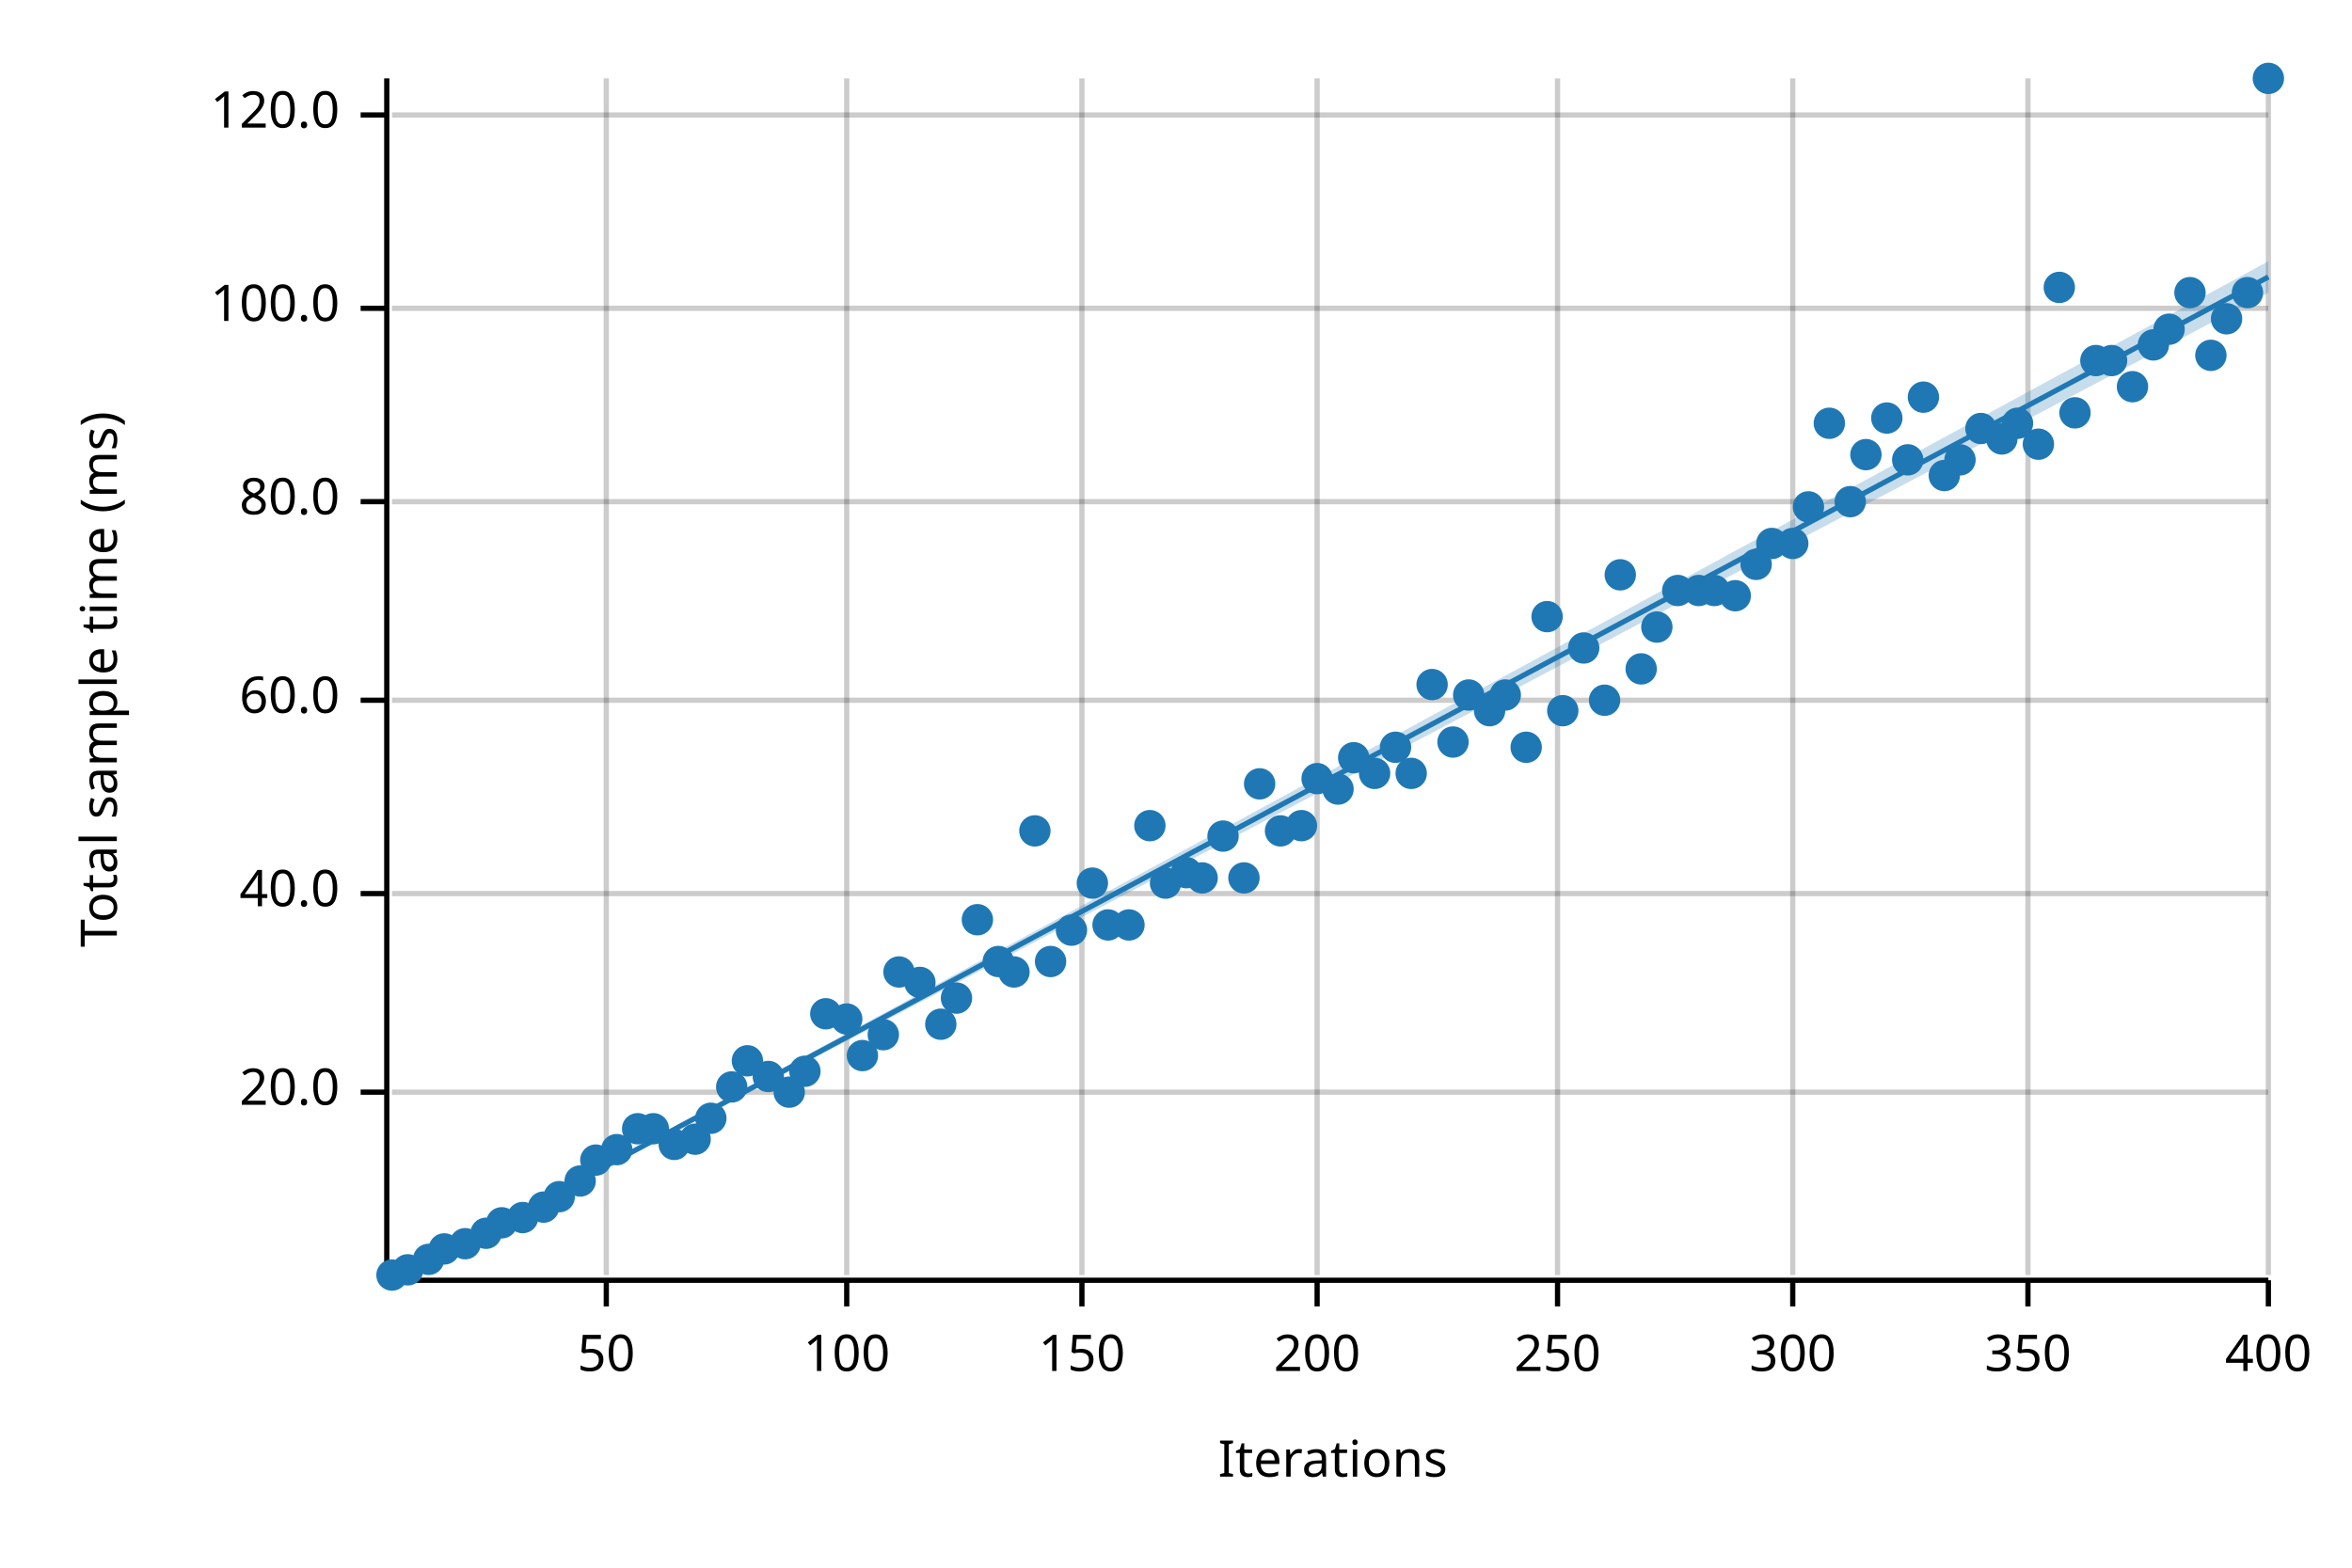
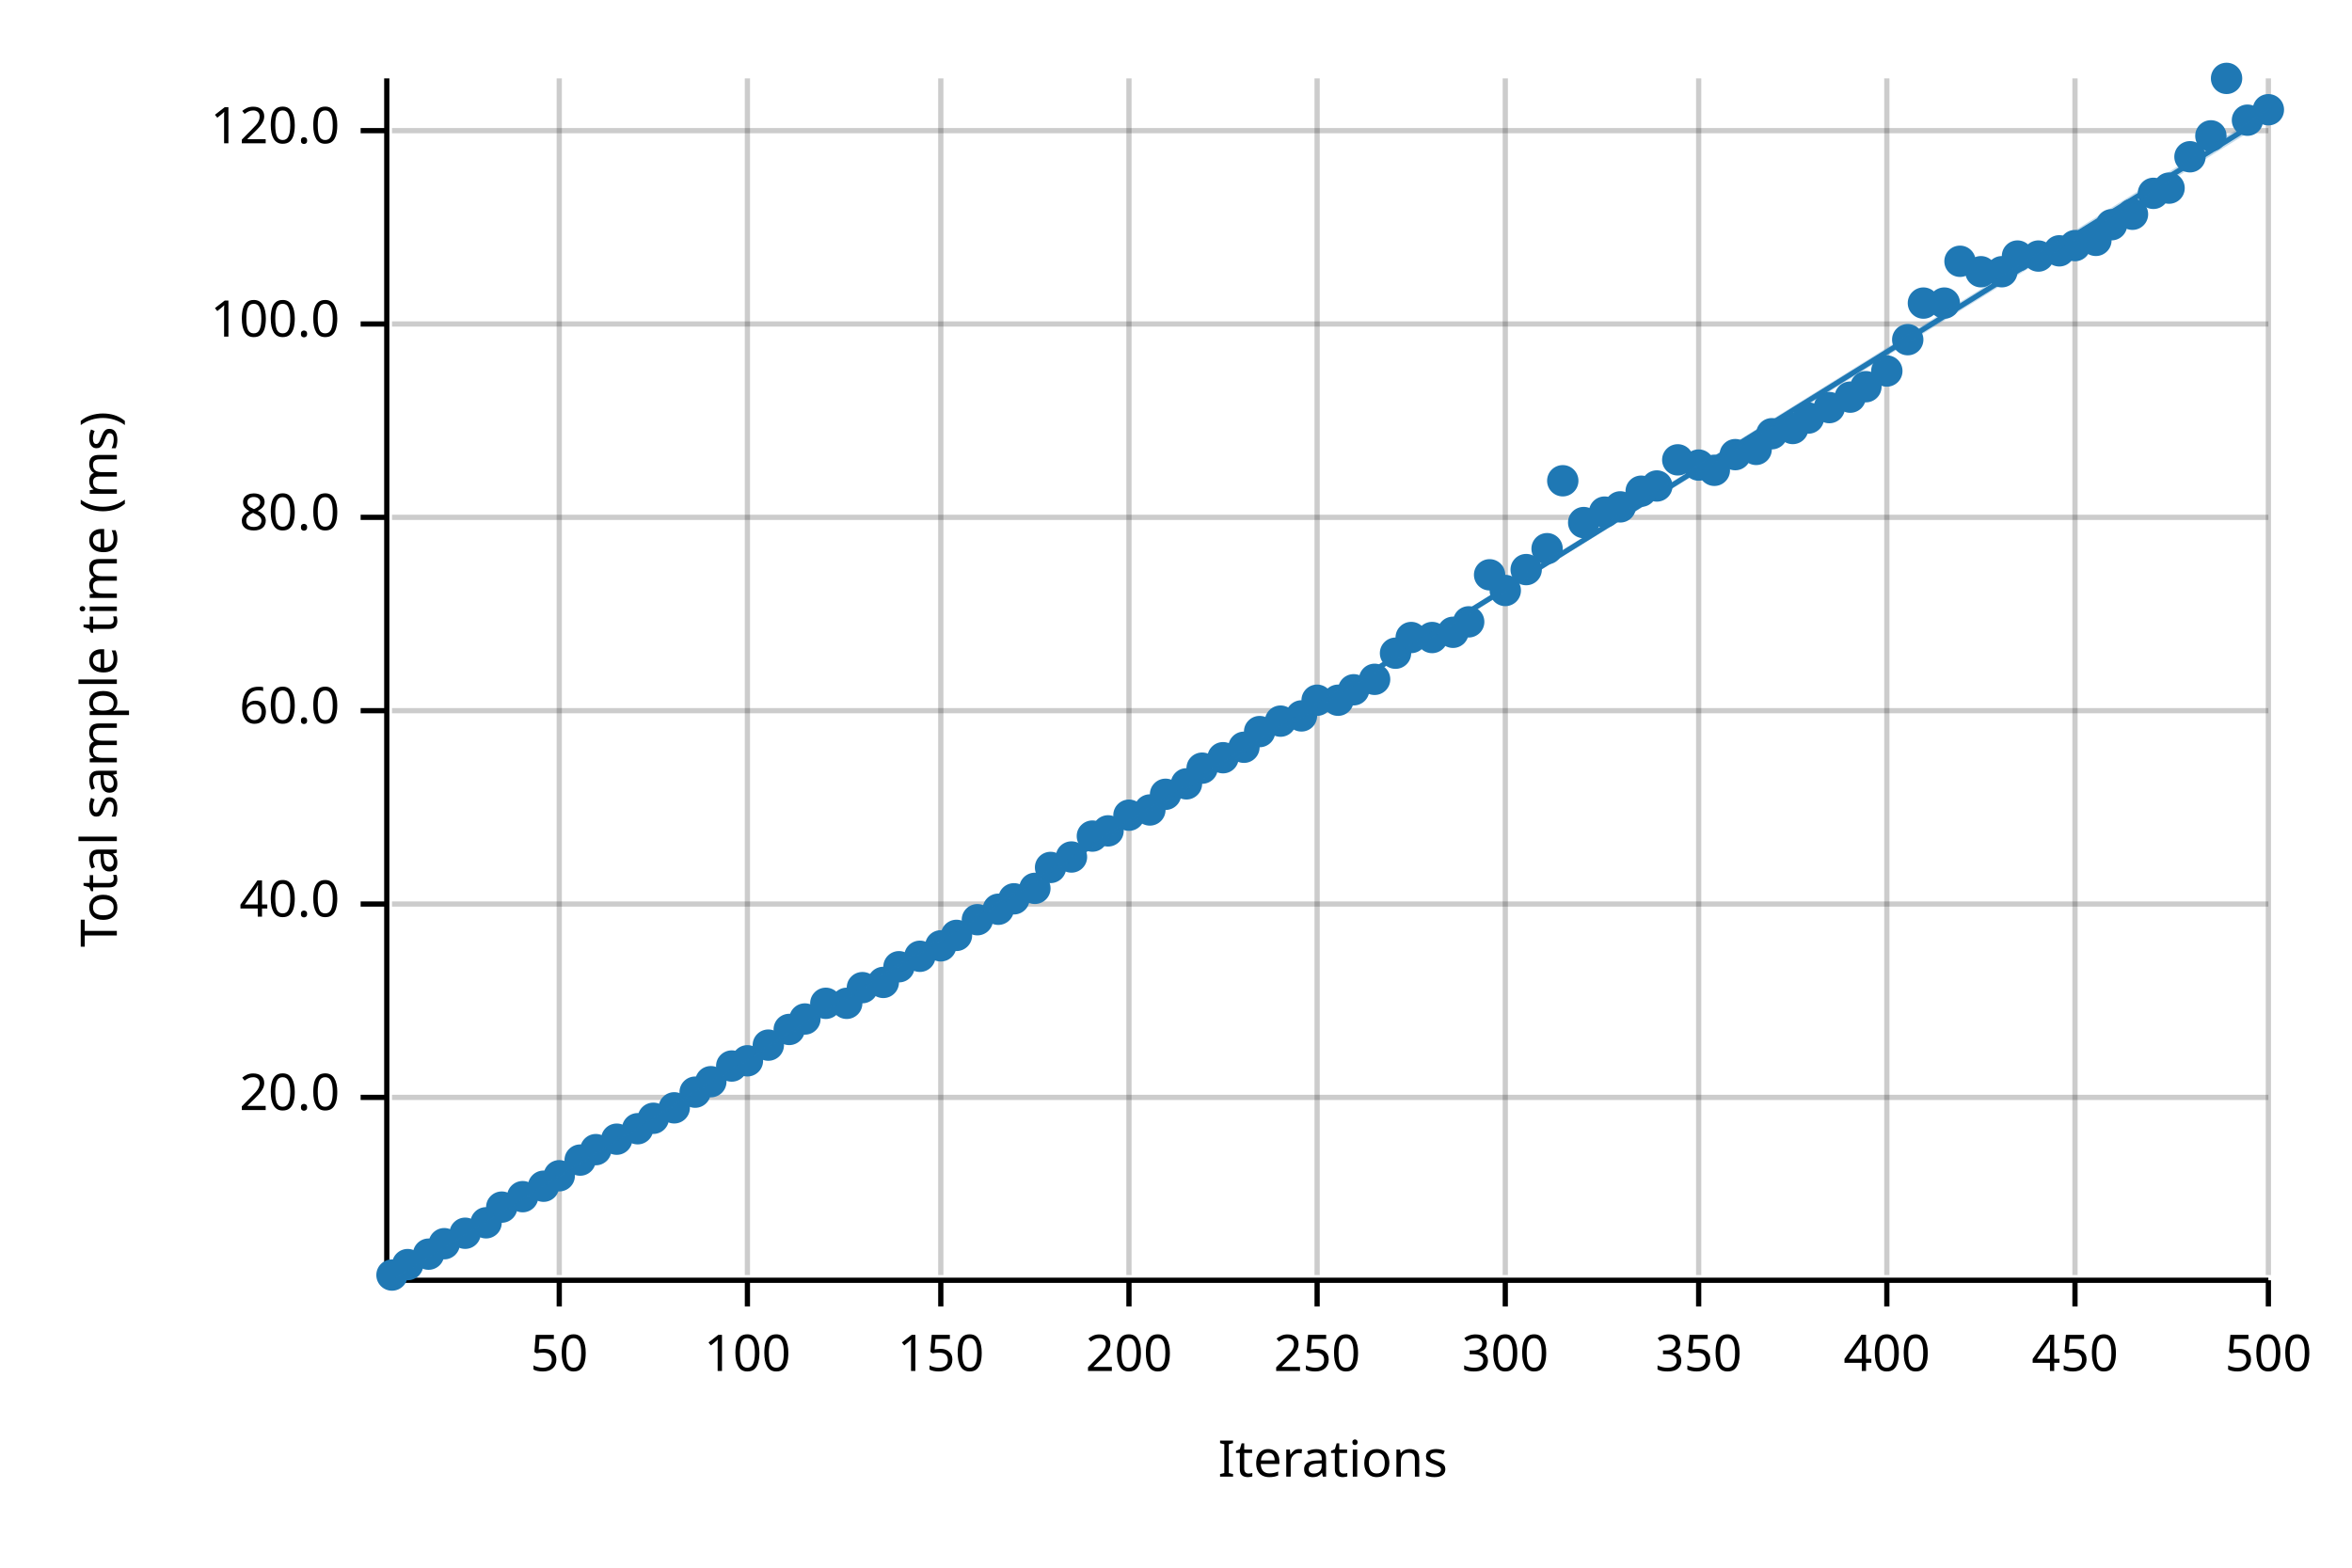
<svg xmlns="http://www.w3.org/2000/svg" width="450" height="300" viewBox="0 0 450 300">
  <text x="15" y="130" dy="0.76em" text-anchor="middle" font-family="sans-serif" font-size="9.677" opacity="1" fill="#000000" transform="rotate(270, 15, 130)">
Total sample time (ms)
</text>
  <text x="255" y="285" dy="-0.5ex" text-anchor="middle" font-family="sans-serif" font-size="9.677" opacity="1" fill="#000000">
Iterations
</text>
-   <line opacity="0.2" stroke="#000000" stroke-width="1" x1="116" y1="244" x2="116" y2="15" />
-   <line opacity="0.2" stroke="#000000" stroke-width="1" x1="162" y1="244" x2="162" y2="15" />
-   <line opacity="0.2" stroke="#000000" stroke-width="1" x1="207" y1="244" x2="207" y2="15" />
+   <line opacity="0.2" stroke="#000000" stroke-width="1" x1="107" y1="244" x2="107" y2="15" />
+   <line opacity="0.2" stroke="#000000" stroke-width="1" x1="143" y1="244" x2="143" y2="15" />
+   <line opacity="0.2" stroke="#000000" stroke-width="1" x1="180" y1="244" x2="180" y2="15" />
+   <line opacity="0.2" stroke="#000000" stroke-width="1" x1="216" y1="244" x2="216" y2="15" />
  <line opacity="0.2" stroke="#000000" stroke-width="1" x1="252" y1="244" x2="252" y2="15" />
-   <line opacity="0.2" stroke="#000000" stroke-width="1" x1="298" y1="244" x2="298" y2="15" />
-   <line opacity="0.2" stroke="#000000" stroke-width="1" x1="343" y1="244" x2="343" y2="15" />
-   <line opacity="0.2" stroke="#000000" stroke-width="1" x1="388" y1="244" x2="388" y2="15" />
+   <line opacity="0.2" stroke="#000000" stroke-width="1" x1="288" y1="244" x2="288" y2="15" />
+   <line opacity="0.2" stroke="#000000" stroke-width="1" x1="325" y1="244" x2="325" y2="15" />
+   <line opacity="0.2" stroke="#000000" stroke-width="1" x1="361" y1="244" x2="361" y2="15" />
+   <line opacity="0.2" stroke="#000000" stroke-width="1" x1="397" y1="244" x2="397" y2="15" />
  <line opacity="0.2" stroke="#000000" stroke-width="1" x1="434" y1="244" x2="434" y2="15" />
-   <line opacity="0.2" stroke="#000000" stroke-width="1" x1="75" y1="209" x2="434" y2="209" />
-   <line opacity="0.2" stroke="#000000" stroke-width="1" x1="75" y1="171" x2="434" y2="171" />
-   <line opacity="0.2" stroke="#000000" stroke-width="1" x1="75" y1="134" x2="434" y2="134" />
-   <line opacity="0.2" stroke="#000000" stroke-width="1" x1="75" y1="96" x2="434" y2="96" />
-   <line opacity="0.2" stroke="#000000" stroke-width="1" x1="75" y1="59" x2="434" y2="59" />
-   <line opacity="0.2" stroke="#000000" stroke-width="1" x1="75" y1="22" x2="434" y2="22" />
+   <line opacity="0.2" stroke="#000000" stroke-width="1" x1="75" y1="210" x2="434" y2="210" />
+   <line opacity="0.2" stroke="#000000" stroke-width="1" x1="75" y1="173" x2="434" y2="173" />
+   <line opacity="0.2" stroke="#000000" stroke-width="1" x1="75" y1="136" x2="434" y2="136" />
+   <line opacity="0.2" stroke="#000000" stroke-width="1" x1="75" y1="99" x2="434" y2="99" />
+   <line opacity="0.2" stroke="#000000" stroke-width="1" x1="75" y1="62" x2="434" y2="62" />
+   <line opacity="0.2" stroke="#000000" stroke-width="1" x1="75" y1="25" x2="434" y2="25" />
  <polyline fill="none" opacity="1" stroke="#000000" stroke-width="1" points="74,15 74,244 " />
-   <text x="65" y="209" dy="0.5ex" text-anchor="end" font-family="sans-serif" font-size="9.677" opacity="1" fill="#000000">
+   <text x="65" y="210" dy="0.5ex" text-anchor="end" font-family="sans-serif" font-size="9.677" opacity="1" fill="#000000">
20.0
</text>
-   <polyline fill="none" opacity="1" stroke="#000000" stroke-width="1" points="69,209 74,209 " />
-   <text x="65" y="171" dy="0.5ex" text-anchor="end" font-family="sans-serif" font-size="9.677" opacity="1" fill="#000000">
+   <polyline fill="none" opacity="1" stroke="#000000" stroke-width="1" points="69,210 74,210 " />
+   <text x="65" y="173" dy="0.5ex" text-anchor="end" font-family="sans-serif" font-size="9.677" opacity="1" fill="#000000">
40.0
</text>
-   <polyline fill="none" opacity="1" stroke="#000000" stroke-width="1" points="69,171 74,171 " />
-   <text x="65" y="134" dy="0.5ex" text-anchor="end" font-family="sans-serif" font-size="9.677" opacity="1" fill="#000000">
+   <polyline fill="none" opacity="1" stroke="#000000" stroke-width="1" points="69,173 74,173 " />
+   <text x="65" y="136" dy="0.5ex" text-anchor="end" font-family="sans-serif" font-size="9.677" opacity="1" fill="#000000">
60.0
</text>
-   <polyline fill="none" opacity="1" stroke="#000000" stroke-width="1" points="69,134 74,134 " />
-   <text x="65" y="96" dy="0.5ex" text-anchor="end" font-family="sans-serif" font-size="9.677" opacity="1" fill="#000000">
+   <polyline fill="none" opacity="1" stroke="#000000" stroke-width="1" points="69,136 74,136 " />
+   <text x="65" y="99" dy="0.5ex" text-anchor="end" font-family="sans-serif" font-size="9.677" opacity="1" fill="#000000">
80.0
</text>
-   <polyline fill="none" opacity="1" stroke="#000000" stroke-width="1" points="69,96 74,96 " />
-   <text x="65" y="59" dy="0.5ex" text-anchor="end" font-family="sans-serif" font-size="9.677" opacity="1" fill="#000000">
+   <polyline fill="none" opacity="1" stroke="#000000" stroke-width="1" points="69,99 74,99 " />
+   <text x="65" y="62" dy="0.5ex" text-anchor="end" font-family="sans-serif" font-size="9.677" opacity="1" fill="#000000">
100.0
</text>
-   <polyline fill="none" opacity="1" stroke="#000000" stroke-width="1" points="69,59 74,59 " />
-   <text x="65" y="22" dy="0.5ex" text-anchor="end" font-family="sans-serif" font-size="9.677" opacity="1" fill="#000000">
+   <polyline fill="none" opacity="1" stroke="#000000" stroke-width="1" points="69,62 74,62 " />
+   <text x="65" y="25" dy="0.5ex" text-anchor="end" font-family="sans-serif" font-size="9.677" opacity="1" fill="#000000">
120.0
</text>
-   <polyline fill="none" opacity="1" stroke="#000000" stroke-width="1" points="69,22 74,22 " />
+   <polyline fill="none" opacity="1" stroke="#000000" stroke-width="1" points="69,25 74,25 " />
  <polyline fill="none" opacity="1" stroke="#000000" stroke-width="1" points="75,245 434,245 " />
-   <text x="116" y="255" dy="0.76em" text-anchor="middle" font-family="sans-serif" font-size="9.677" opacity="1" fill="#000000">
+   <text x="107" y="255" dy="0.76em" text-anchor="middle" font-family="sans-serif" font-size="9.677" opacity="1" fill="#000000">
50
</text>
-   <polyline fill="none" opacity="1" stroke="#000000" stroke-width="1" points="116,245 116,250 " />
-   <text x="162" y="255" dy="0.76em" text-anchor="middle" font-family="sans-serif" font-size="9.677" opacity="1" fill="#000000">
+   <polyline fill="none" opacity="1" stroke="#000000" stroke-width="1" points="107,245 107,250 " />
+   <text x="143" y="255" dy="0.76em" text-anchor="middle" font-family="sans-serif" font-size="9.677" opacity="1" fill="#000000">
100
</text>
-   <polyline fill="none" opacity="1" stroke="#000000" stroke-width="1" points="162,245 162,250 " />
-   <text x="207" y="255" dy="0.76em" text-anchor="middle" font-family="sans-serif" font-size="9.677" opacity="1" fill="#000000">
+   <polyline fill="none" opacity="1" stroke="#000000" stroke-width="1" points="143,245 143,250 " />
+   <text x="180" y="255" dy="0.76em" text-anchor="middle" font-family="sans-serif" font-size="9.677" opacity="1" fill="#000000">
150
</text>
-   <polyline fill="none" opacity="1" stroke="#000000" stroke-width="1" points="207,245 207,250 " />
-   <text x="252" y="255" dy="0.76em" text-anchor="middle" font-family="sans-serif" font-size="9.677" opacity="1" fill="#000000">
+   <polyline fill="none" opacity="1" stroke="#000000" stroke-width="1" points="180,245 180,250 " />
+   <text x="216" y="255" dy="0.76em" text-anchor="middle" font-family="sans-serif" font-size="9.677" opacity="1" fill="#000000">
200
</text>
-   <polyline fill="none" opacity="1" stroke="#000000" stroke-width="1" points="252,245 252,250 " />
-   <text x="298" y="255" dy="0.76em" text-anchor="middle" font-family="sans-serif" font-size="9.677" opacity="1" fill="#000000">
+   <polyline fill="none" opacity="1" stroke="#000000" stroke-width="1" points="216,245 216,250 " />
+   <text x="252" y="255" dy="0.76em" text-anchor="middle" font-family="sans-serif" font-size="9.677" opacity="1" fill="#000000">
250
</text>
-   <polyline fill="none" opacity="1" stroke="#000000" stroke-width="1" points="298,245 298,250 " />
-   <text x="343" y="255" dy="0.76em" text-anchor="middle" font-family="sans-serif" font-size="9.677" opacity="1" fill="#000000">
+   <polyline fill="none" opacity="1" stroke="#000000" stroke-width="1" points="252,245 252,250 " />
+   <text x="288" y="255" dy="0.76em" text-anchor="middle" font-family="sans-serif" font-size="9.677" opacity="1" fill="#000000">
300
</text>
-   <polyline fill="none" opacity="1" stroke="#000000" stroke-width="1" points="343,245 343,250 " />
-   <text x="388" y="255" dy="0.76em" text-anchor="middle" font-family="sans-serif" font-size="9.677" opacity="1" fill="#000000">
+   <polyline fill="none" opacity="1" stroke="#000000" stroke-width="1" points="288,245 288,250 " />
+   <text x="325" y="255" dy="0.76em" text-anchor="middle" font-family="sans-serif" font-size="9.677" opacity="1" fill="#000000">
350
</text>
-   <polyline fill="none" opacity="1" stroke="#000000" stroke-width="1" points="388,245 388,250 " />
+   <polyline fill="none" opacity="1" stroke="#000000" stroke-width="1" points="325,245 325,250 " />
+   <text x="361" y="255" dy="0.76em" text-anchor="middle" font-family="sans-serif" font-size="9.677" opacity="1" fill="#000000">
+ 400
+ </text>
+   <polyline fill="none" opacity="1" stroke="#000000" stroke-width="1" points="361,245 361,250 " />
+   <text x="397" y="255" dy="0.76em" text-anchor="middle" font-family="sans-serif" font-size="9.677" opacity="1" fill="#000000">
+ 450
+ </text>
+   <polyline fill="none" opacity="1" stroke="#000000" stroke-width="1" points="397,245 397,250 " />
  <text x="434" y="255" dy="0.76em" text-anchor="middle" font-family="sans-serif" font-size="9.677" opacity="1" fill="#000000">
- 400
+ 500
</text>
  <polyline fill="none" opacity="1" stroke="#000000" stroke-width="1" points="434,245 434,250 " />
  <circle cx="75" cy="244" r="3" opacity="1" fill="#1F78B4" stroke="none" stroke-width="1" />
-   <circle cx="78" cy="243" r="3" opacity="1" fill="#1F78B4" stroke="none" stroke-width="1" />
-   <circle cx="82" cy="241" r="3" opacity="1" fill="#1F78B4" stroke="none" stroke-width="1" />
-   <circle cx="85" cy="239" r="3" opacity="1" fill="#1F78B4" stroke="none" stroke-width="1" />
-   <circle cx="89" cy="238" r="3" opacity="1" fill="#1F78B4" stroke="none" stroke-width="1" />
-   <circle cx="93" cy="236" r="3" opacity="1" fill="#1F78B4" stroke="none" stroke-width="1" />
-   <circle cx="96" cy="234" r="3" opacity="1" fill="#1F78B4" stroke="none" stroke-width="1" />
-   <circle cx="100" cy="233" r="3" opacity="1" fill="#1F78B4" stroke="none" stroke-width="1" />
-   <circle cx="104" cy="231" r="3" opacity="1" fill="#1F78B4" stroke="none" stroke-width="1" />
-   <circle cx="107" cy="229" r="3" opacity="1" fill="#1F78B4" stroke="none" stroke-width="1" />
-   <circle cx="111" cy="226" r="3" opacity="1" fill="#1F78B4" stroke="none" stroke-width="1" />
-   <circle cx="114" cy="222" r="3" opacity="1" fill="#1F78B4" stroke="none" stroke-width="1" />
-   <circle cx="118" cy="220" r="3" opacity="1" fill="#1F78B4" stroke="none" stroke-width="1" />
+   <circle cx="78" cy="242" r="3" opacity="1" fill="#1F78B4" stroke="none" stroke-width="1" />
+   <circle cx="82" cy="240" r="3" opacity="1" fill="#1F78B4" stroke="none" stroke-width="1" />
+   <circle cx="85" cy="238" r="3" opacity="1" fill="#1F78B4" stroke="none" stroke-width="1" />
+   <circle cx="89" cy="236" r="3" opacity="1" fill="#1F78B4" stroke="none" stroke-width="1" />
+   <circle cx="93" cy="234" r="3" opacity="1" fill="#1F78B4" stroke="none" stroke-width="1" />
+   <circle cx="96" cy="231" r="3" opacity="1" fill="#1F78B4" stroke="none" stroke-width="1" />
+   <circle cx="100" cy="229" r="3" opacity="1" fill="#1F78B4" stroke="none" stroke-width="1" />
+   <circle cx="104" cy="227" r="3" opacity="1" fill="#1F78B4" stroke="none" stroke-width="1" />
+   <circle cx="107" cy="225" r="3" opacity="1" fill="#1F78B4" stroke="none" stroke-width="1" />
+   <circle cx="111" cy="222" r="3" opacity="1" fill="#1F78B4" stroke="none" stroke-width="1" />
+   <circle cx="114" cy="220" r="3" opacity="1" fill="#1F78B4" stroke="none" stroke-width="1" />
+   <circle cx="118" cy="218" r="3" opacity="1" fill="#1F78B4" stroke="none" stroke-width="1" />
  <circle cx="122" cy="216" r="3" opacity="1" fill="#1F78B4" stroke="none" stroke-width="1" />
-   <circle cx="125" cy="216" r="3" opacity="1" fill="#1F78B4" stroke="none" stroke-width="1" />
-   <circle cx="129" cy="219" r="3" opacity="1" fill="#1F78B4" stroke="none" stroke-width="1" />
-   <circle cx="133" cy="218" r="3" opacity="1" fill="#1F78B4" stroke="none" stroke-width="1" />
-   <circle cx="136" cy="214" r="3" opacity="1" fill="#1F78B4" stroke="none" stroke-width="1" />
-   <circle cx="140" cy="208" r="3" opacity="1" fill="#1F78B4" stroke="none" stroke-width="1" />
+   <circle cx="125" cy="214" r="3" opacity="1" fill="#1F78B4" stroke="none" stroke-width="1" />
+   <circle cx="129" cy="212" r="3" opacity="1" fill="#1F78B4" stroke="none" stroke-width="1" />
+   <circle cx="133" cy="209" r="3" opacity="1" fill="#1F78B4" stroke="none" stroke-width="1" />
+   <circle cx="136" cy="207" r="3" opacity="1" fill="#1F78B4" stroke="none" stroke-width="1" />
+   <circle cx="140" cy="204" r="3" opacity="1" fill="#1F78B4" stroke="none" stroke-width="1" />
  <circle cx="143" cy="203" r="3" opacity="1" fill="#1F78B4" stroke="none" stroke-width="1" />
-   <circle cx="147" cy="206" r="3" opacity="1" fill="#1F78B4" stroke="none" stroke-width="1" />
-   <circle cx="151" cy="209" r="3" opacity="1" fill="#1F78B4" stroke="none" stroke-width="1" />
-   <circle cx="154" cy="205" r="3" opacity="1" fill="#1F78B4" stroke="none" stroke-width="1" />
-   <circle cx="158" cy="194" r="3" opacity="1" fill="#1F78B4" stroke="none" stroke-width="1" />
-   <circle cx="162" cy="195" r="3" opacity="1" fill="#1F78B4" stroke="none" stroke-width="1" />
-   <circle cx="165" cy="202" r="3" opacity="1" fill="#1F78B4" stroke="none" stroke-width="1" />
-   <circle cx="169" cy="198" r="3" opacity="1" fill="#1F78B4" stroke="none" stroke-width="1" />
-   <circle cx="172" cy="186" r="3" opacity="1" fill="#1F78B4" stroke="none" stroke-width="1" />
-   <circle cx="176" cy="188" r="3" opacity="1" fill="#1F78B4" stroke="none" stroke-width="1" />
-   <circle cx="180" cy="196" r="3" opacity="1" fill="#1F78B4" stroke="none" stroke-width="1" />
-   <circle cx="183" cy="191" r="3" opacity="1" fill="#1F78B4" stroke="none" stroke-width="1" />
+   <circle cx="147" cy="200" r="3" opacity="1" fill="#1F78B4" stroke="none" stroke-width="1" />
+   <circle cx="151" cy="197" r="3" opacity="1" fill="#1F78B4" stroke="none" stroke-width="1" />
+   <circle cx="154" cy="195" r="3" opacity="1" fill="#1F78B4" stroke="none" stroke-width="1" />
+   <circle cx="158" cy="192" r="3" opacity="1" fill="#1F78B4" stroke="none" stroke-width="1" />
+   <circle cx="162" cy="192" r="3" opacity="1" fill="#1F78B4" stroke="none" stroke-width="1" />
+   <circle cx="165" cy="189" r="3" opacity="1" fill="#1F78B4" stroke="none" stroke-width="1" />
+   <circle cx="169" cy="188" r="3" opacity="1" fill="#1F78B4" stroke="none" stroke-width="1" />
+   <circle cx="172" cy="185" r="3" opacity="1" fill="#1F78B4" stroke="none" stroke-width="1" />
+   <circle cx="176" cy="183" r="3" opacity="1" fill="#1F78B4" stroke="none" stroke-width="1" />
+   <circle cx="180" cy="181" r="3" opacity="1" fill="#1F78B4" stroke="none" stroke-width="1" />
+   <circle cx="183" cy="179" r="3" opacity="1" fill="#1F78B4" stroke="none" stroke-width="1" />
  <circle cx="187" cy="176" r="3" opacity="1" fill="#1F78B4" stroke="none" stroke-width="1" />
-   <circle cx="191" cy="184" r="3" opacity="1" fill="#1F78B4" stroke="none" stroke-width="1" />
-   <circle cx="194" cy="186" r="3" opacity="1" fill="#1F78B4" stroke="none" stroke-width="1" />
-   <circle cx="198" cy="159" r="3" opacity="1" fill="#1F78B4" stroke="none" stroke-width="1" />
-   <circle cx="201" cy="184" r="3" opacity="1" fill="#1F78B4" stroke="none" stroke-width="1" />
-   <circle cx="205" cy="178" r="3" opacity="1" fill="#1F78B4" stroke="none" stroke-width="1" />
-   <circle cx="209" cy="169" r="3" opacity="1" fill="#1F78B4" stroke="none" stroke-width="1" />
-   <circle cx="212" cy="177" r="3" opacity="1" fill="#1F78B4" stroke="none" stroke-width="1" />
-   <circle cx="216" cy="177" r="3" opacity="1" fill="#1F78B4" stroke="none" stroke-width="1" />
-   <circle cx="220" cy="158" r="3" opacity="1" fill="#1F78B4" stroke="none" stroke-width="1" />
-   <circle cx="223" cy="169" r="3" opacity="1" fill="#1F78B4" stroke="none" stroke-width="1" />
-   <circle cx="227" cy="167" r="3" opacity="1" fill="#1F78B4" stroke="none" stroke-width="1" />
-   <circle cx="230" cy="168" r="3" opacity="1" fill="#1F78B4" stroke="none" stroke-width="1" />
-   <circle cx="234" cy="160" r="3" opacity="1" fill="#1F78B4" stroke="none" stroke-width="1" />
-   <circle cx="238" cy="168" r="3" opacity="1" fill="#1F78B4" stroke="none" stroke-width="1" />
-   <circle cx="241" cy="150" r="3" opacity="1" fill="#1F78B4" stroke="none" stroke-width="1" />
-   <circle cx="245" cy="159" r="3" opacity="1" fill="#1F78B4" stroke="none" stroke-width="1" />
-   <circle cx="249" cy="158" r="3" opacity="1" fill="#1F78B4" stroke="none" stroke-width="1" />
-   <circle cx="252" cy="149" r="3" opacity="1" fill="#1F78B4" stroke="none" stroke-width="1" />
-   <circle cx="256" cy="151" r="3" opacity="1" fill="#1F78B4" stroke="none" stroke-width="1" />
-   <circle cx="259" cy="145" r="3" opacity="1" fill="#1F78B4" stroke="none" stroke-width="1" />
-   <circle cx="263" cy="148" r="3" opacity="1" fill="#1F78B4" stroke="none" stroke-width="1" />
-   <circle cx="267" cy="143" r="3" opacity="1" fill="#1F78B4" stroke="none" stroke-width="1" />
-   <circle cx="270" cy="148" r="3" opacity="1" fill="#1F78B4" stroke="none" stroke-width="1" />
-   <circle cx="274" cy="131" r="3" opacity="1" fill="#1F78B4" stroke="none" stroke-width="1" />
-   <circle cx="278" cy="142" r="3" opacity="1" fill="#1F78B4" stroke="none" stroke-width="1" />
-   <circle cx="281" cy="133" r="3" opacity="1" fill="#1F78B4" stroke="none" stroke-width="1" />
-   <circle cx="285" cy="136" r="3" opacity="1" fill="#1F78B4" stroke="none" stroke-width="1" />
-   <circle cx="288" cy="133" r="3" opacity="1" fill="#1F78B4" stroke="none" stroke-width="1" />
-   <circle cx="292" cy="143" r="3" opacity="1" fill="#1F78B4" stroke="none" stroke-width="1" />
-   <circle cx="296" cy="118" r="3" opacity="1" fill="#1F78B4" stroke="none" stroke-width="1" />
-   <circle cx="299" cy="136" r="3" opacity="1" fill="#1F78B4" stroke="none" stroke-width="1" />
-   <circle cx="303" cy="124" r="3" opacity="1" fill="#1F78B4" stroke="none" stroke-width="1" />
-   <circle cx="307" cy="134" r="3" opacity="1" fill="#1F78B4" stroke="none" stroke-width="1" />
-   <circle cx="310" cy="110" r="3" opacity="1" fill="#1F78B4" stroke="none" stroke-width="1" />
-   <circle cx="314" cy="128" r="3" opacity="1" fill="#1F78B4" stroke="none" stroke-width="1" />
-   <circle cx="317" cy="120" r="3" opacity="1" fill="#1F78B4" stroke="none" stroke-width="1" />
-   <circle cx="321" cy="113" r="3" opacity="1" fill="#1F78B4" stroke="none" stroke-width="1" />
-   <circle cx="325" cy="113" r="3" opacity="1" fill="#1F78B4" stroke="none" stroke-width="1" />
-   <circle cx="328" cy="113" r="3" opacity="1" fill="#1F78B4" stroke="none" stroke-width="1" />
-   <circle cx="332" cy="114" r="3" opacity="1" fill="#1F78B4" stroke="none" stroke-width="1" />
-   <circle cx="336" cy="108" r="3" opacity="1" fill="#1F78B4" stroke="none" stroke-width="1" />
-   <circle cx="339" cy="104" r="3" opacity="1" fill="#1F78B4" stroke="none" stroke-width="1" />
-   <circle cx="343" cy="104" r="3" opacity="1" fill="#1F78B4" stroke="none" stroke-width="1" />
-   <circle cx="346" cy="97" r="3" opacity="1" fill="#1F78B4" stroke="none" stroke-width="1" />
-   <circle cx="350" cy="81" r="3" opacity="1" fill="#1F78B4" stroke="none" stroke-width="1" />
-   <circle cx="354" cy="96" r="3" opacity="1" fill="#1F78B4" stroke="none" stroke-width="1" />
-   <circle cx="357" cy="87" r="3" opacity="1" fill="#1F78B4" stroke="none" stroke-width="1" />
-   <circle cx="361" cy="80" r="3" opacity="1" fill="#1F78B4" stroke="none" stroke-width="1" />
-   <circle cx="365" cy="88" r="3" opacity="1" fill="#1F78B4" stroke="none" stroke-width="1" />
-   <circle cx="368" cy="76" r="3" opacity="1" fill="#1F78B4" stroke="none" stroke-width="1" />
-   <circle cx="372" cy="91" r="3" opacity="1" fill="#1F78B4" stroke="none" stroke-width="1" />
-   <circle cx="375" cy="88" r="3" opacity="1" fill="#1F78B4" stroke="none" stroke-width="1" />
-   <circle cx="379" cy="82" r="3" opacity="1" fill="#1F78B4" stroke="none" stroke-width="1" />
-   <circle cx="383" cy="84" r="3" opacity="1" fill="#1F78B4" stroke="none" stroke-width="1" />
-   <circle cx="386" cy="81" r="3" opacity="1" fill="#1F78B4" stroke="none" stroke-width="1" />
-   <circle cx="390" cy="85" r="3" opacity="1" fill="#1F78B4" stroke="none" stroke-width="1" />
-   <circle cx="394" cy="55" r="3" opacity="1" fill="#1F78B4" stroke="none" stroke-width="1" />
-   <circle cx="397" cy="79" r="3" opacity="1" fill="#1F78B4" stroke="none" stroke-width="1" />
-   <circle cx="401" cy="69" r="3" opacity="1" fill="#1F78B4" stroke="none" stroke-width="1" />
-   <circle cx="404" cy="69" r="3" opacity="1" fill="#1F78B4" stroke="none" stroke-width="1" />
-   <circle cx="408" cy="74" r="3" opacity="1" fill="#1F78B4" stroke="none" stroke-width="1" />
-   <circle cx="412" cy="66" r="3" opacity="1" fill="#1F78B4" stroke="none" stroke-width="1" />
-   <circle cx="415" cy="63" r="3" opacity="1" fill="#1F78B4" stroke="none" stroke-width="1" />
-   <circle cx="419" cy="56" r="3" opacity="1" fill="#1F78B4" stroke="none" stroke-width="1" />
-   <circle cx="423" cy="68" r="3" opacity="1" fill="#1F78B4" stroke="none" stroke-width="1" />
-   <circle cx="426" cy="61" r="3" opacity="1" fill="#1F78B4" stroke="none" stroke-width="1" />
-   <circle cx="430" cy="56" r="3" opacity="1" fill="#1F78B4" stroke="none" stroke-width="1" />
-   <circle cx="434" cy="15" r="3" opacity="1" fill="#1F78B4" stroke="none" stroke-width="1" />
-   <polyline fill="none" opacity="1" stroke="#1F78B4" stroke-width="1" points="75,245 434,53 " />
-   <polygon opacity="0.25" fill="#1F78B4" points="75,245 434,56 434,50 " />
+   <circle cx="191" cy="174" r="3" opacity="1" fill="#1F78B4" stroke="none" stroke-width="1" />
+   <circle cx="194" cy="172" r="3" opacity="1" fill="#1F78B4" stroke="none" stroke-width="1" />
+   <circle cx="198" cy="170" r="3" opacity="1" fill="#1F78B4" stroke="none" stroke-width="1" />
+   <circle cx="201" cy="166" r="3" opacity="1" fill="#1F78B4" stroke="none" stroke-width="1" />
+   <circle cx="205" cy="164" r="3" opacity="1" fill="#1F78B4" stroke="none" stroke-width="1" />
+   <circle cx="209" cy="160" r="3" opacity="1" fill="#1F78B4" stroke="none" stroke-width="1" />
+   <circle cx="212" cy="159" r="3" opacity="1" fill="#1F78B4" stroke="none" stroke-width="1" />
+   <circle cx="216" cy="156" r="3" opacity="1" fill="#1F78B4" stroke="none" stroke-width="1" />
+   <circle cx="220" cy="155" r="3" opacity="1" fill="#1F78B4" stroke="none" stroke-width="1" />
+   <circle cx="223" cy="152" r="3" opacity="1" fill="#1F78B4" stroke="none" stroke-width="1" />
+   <circle cx="227" cy="150" r="3" opacity="1" fill="#1F78B4" stroke="none" stroke-width="1" />
+   <circle cx="230" cy="147" r="3" opacity="1" fill="#1F78B4" stroke="none" stroke-width="1" />
+   <circle cx="234" cy="145" r="3" opacity="1" fill="#1F78B4" stroke="none" stroke-width="1" />
+   <circle cx="238" cy="143" r="3" opacity="1" fill="#1F78B4" stroke="none" stroke-width="1" />
+   <circle cx="241" cy="140" r="3" opacity="1" fill="#1F78B4" stroke="none" stroke-width="1" />
+   <circle cx="245" cy="138" r="3" opacity="1" fill="#1F78B4" stroke="none" stroke-width="1" />
+   <circle cx="249" cy="137" r="3" opacity="1" fill="#1F78B4" stroke="none" stroke-width="1" />
+   <circle cx="252" cy="134" r="3" opacity="1" fill="#1F78B4" stroke="none" stroke-width="1" />
+   <circle cx="256" cy="134" r="3" opacity="1" fill="#1F78B4" stroke="none" stroke-width="1" />
+   <circle cx="259" cy="132" r="3" opacity="1" fill="#1F78B4" stroke="none" stroke-width="1" />
+   <circle cx="263" cy="130" r="3" opacity="1" fill="#1F78B4" stroke="none" stroke-width="1" />
+   <circle cx="267" cy="125" r="3" opacity="1" fill="#1F78B4" stroke="none" stroke-width="1" />
+   <circle cx="270" cy="122" r="3" opacity="1" fill="#1F78B4" stroke="none" stroke-width="1" />
+   <circle cx="274" cy="122" r="3" opacity="1" fill="#1F78B4" stroke="none" stroke-width="1" />
+   <circle cx="278" cy="121" r="3" opacity="1" fill="#1F78B4" stroke="none" stroke-width="1" />
+   <circle cx="281" cy="119" r="3" opacity="1" fill="#1F78B4" stroke="none" stroke-width="1" />
+   <circle cx="285" cy="110" r="3" opacity="1" fill="#1F78B4" stroke="none" stroke-width="1" />
+   <circle cx="288" cy="113" r="3" opacity="1" fill="#1F78B4" stroke="none" stroke-width="1" />
+   <circle cx="292" cy="109" r="3" opacity="1" fill="#1F78B4" stroke="none" stroke-width="1" />
+   <circle cx="296" cy="105" r="3" opacity="1" fill="#1F78B4" stroke="none" stroke-width="1" />
+   <circle cx="299" cy="92" r="3" opacity="1" fill="#1F78B4" stroke="none" stroke-width="1" />
+   <circle cx="303" cy="100" r="3" opacity="1" fill="#1F78B4" stroke="none" stroke-width="1" />
+   <circle cx="307" cy="98" r="3" opacity="1" fill="#1F78B4" stroke="none" stroke-width="1" />
+   <circle cx="310" cy="97" r="3" opacity="1" fill="#1F78B4" stroke="none" stroke-width="1" />
+   <circle cx="314" cy="94" r="3" opacity="1" fill="#1F78B4" stroke="none" stroke-width="1" />
+   <circle cx="317" cy="93" r="3" opacity="1" fill="#1F78B4" stroke="none" stroke-width="1" />
+   <circle cx="321" cy="88" r="3" opacity="1" fill="#1F78B4" stroke="none" stroke-width="1" />
+   <circle cx="325" cy="89" r="3" opacity="1" fill="#1F78B4" stroke="none" stroke-width="1" />
+   <circle cx="328" cy="90" r="3" opacity="1" fill="#1F78B4" stroke="none" stroke-width="1" />
+   <circle cx="332" cy="87" r="3" opacity="1" fill="#1F78B4" stroke="none" stroke-width="1" />
+   <circle cx="336" cy="86" r="3" opacity="1" fill="#1F78B4" stroke="none" stroke-width="1" />
+   <circle cx="339" cy="83" r="3" opacity="1" fill="#1F78B4" stroke="none" stroke-width="1" />
+   <circle cx="343" cy="82" r="3" opacity="1" fill="#1F78B4" stroke="none" stroke-width="1" />
+   <circle cx="346" cy="80" r="3" opacity="1" fill="#1F78B4" stroke="none" stroke-width="1" />
+   <circle cx="350" cy="78" r="3" opacity="1" fill="#1F78B4" stroke="none" stroke-width="1" />
+   <circle cx="354" cy="76" r="3" opacity="1" fill="#1F78B4" stroke="none" stroke-width="1" />
+   <circle cx="357" cy="74" r="3" opacity="1" fill="#1F78B4" stroke="none" stroke-width="1" />
+   <circle cx="361" cy="71" r="3" opacity="1" fill="#1F78B4" stroke="none" stroke-width="1" />
+   <circle cx="365" cy="65" r="3" opacity="1" fill="#1F78B4" stroke="none" stroke-width="1" />
+   <circle cx="368" cy="58" r="3" opacity="1" fill="#1F78B4" stroke="none" stroke-width="1" />
+   <circle cx="372" cy="58" r="3" opacity="1" fill="#1F78B4" stroke="none" stroke-width="1" />
+   <circle cx="375" cy="50" r="3" opacity="1" fill="#1F78B4" stroke="none" stroke-width="1" />
+   <circle cx="379" cy="52" r="3" opacity="1" fill="#1F78B4" stroke="none" stroke-width="1" />
+   <circle cx="383" cy="52" r="3" opacity="1" fill="#1F78B4" stroke="none" stroke-width="1" />
+   <circle cx="386" cy="49" r="3" opacity="1" fill="#1F78B4" stroke="none" stroke-width="1" />
+   <circle cx="390" cy="49" r="3" opacity="1" fill="#1F78B4" stroke="none" stroke-width="1" />
+   <circle cx="394" cy="48" r="3" opacity="1" fill="#1F78B4" stroke="none" stroke-width="1" />
+   <circle cx="397" cy="47" r="3" opacity="1" fill="#1F78B4" stroke="none" stroke-width="1" />
+   <circle cx="401" cy="46" r="3" opacity="1" fill="#1F78B4" stroke="none" stroke-width="1" />
+   <circle cx="404" cy="43" r="3" opacity="1" fill="#1F78B4" stroke="none" stroke-width="1" />
+   <circle cx="408" cy="41" r="3" opacity="1" fill="#1F78B4" stroke="none" stroke-width="1" />
+   <circle cx="412" cy="37" r="3" opacity="1" fill="#1F78B4" stroke="none" stroke-width="1" />
+   <circle cx="415" cy="36" r="3" opacity="1" fill="#1F78B4" stroke="none" stroke-width="1" />
+   <circle cx="419" cy="30" r="3" opacity="1" fill="#1F78B4" stroke="none" stroke-width="1" />
+   <circle cx="423" cy="26" r="3" opacity="1" fill="#1F78B4" stroke="none" stroke-width="1" />
+   <circle cx="426" cy="15" r="3" opacity="1" fill="#1F78B4" stroke="none" stroke-width="1" />
+   <circle cx="430" cy="23" r="3" opacity="1" fill="#1F78B4" stroke="none" stroke-width="1" />
+   <circle cx="434" cy="21" r="3" opacity="1" fill="#1F78B4" stroke="none" stroke-width="1" />
+   <polyline fill="none" opacity="1" stroke="#1F78B4" stroke-width="1" points="75,245 434,22 " />
+   <polygon opacity="0.25" fill="#1F78B4" points="75,245 434,23 434,21 " />
</svg>
